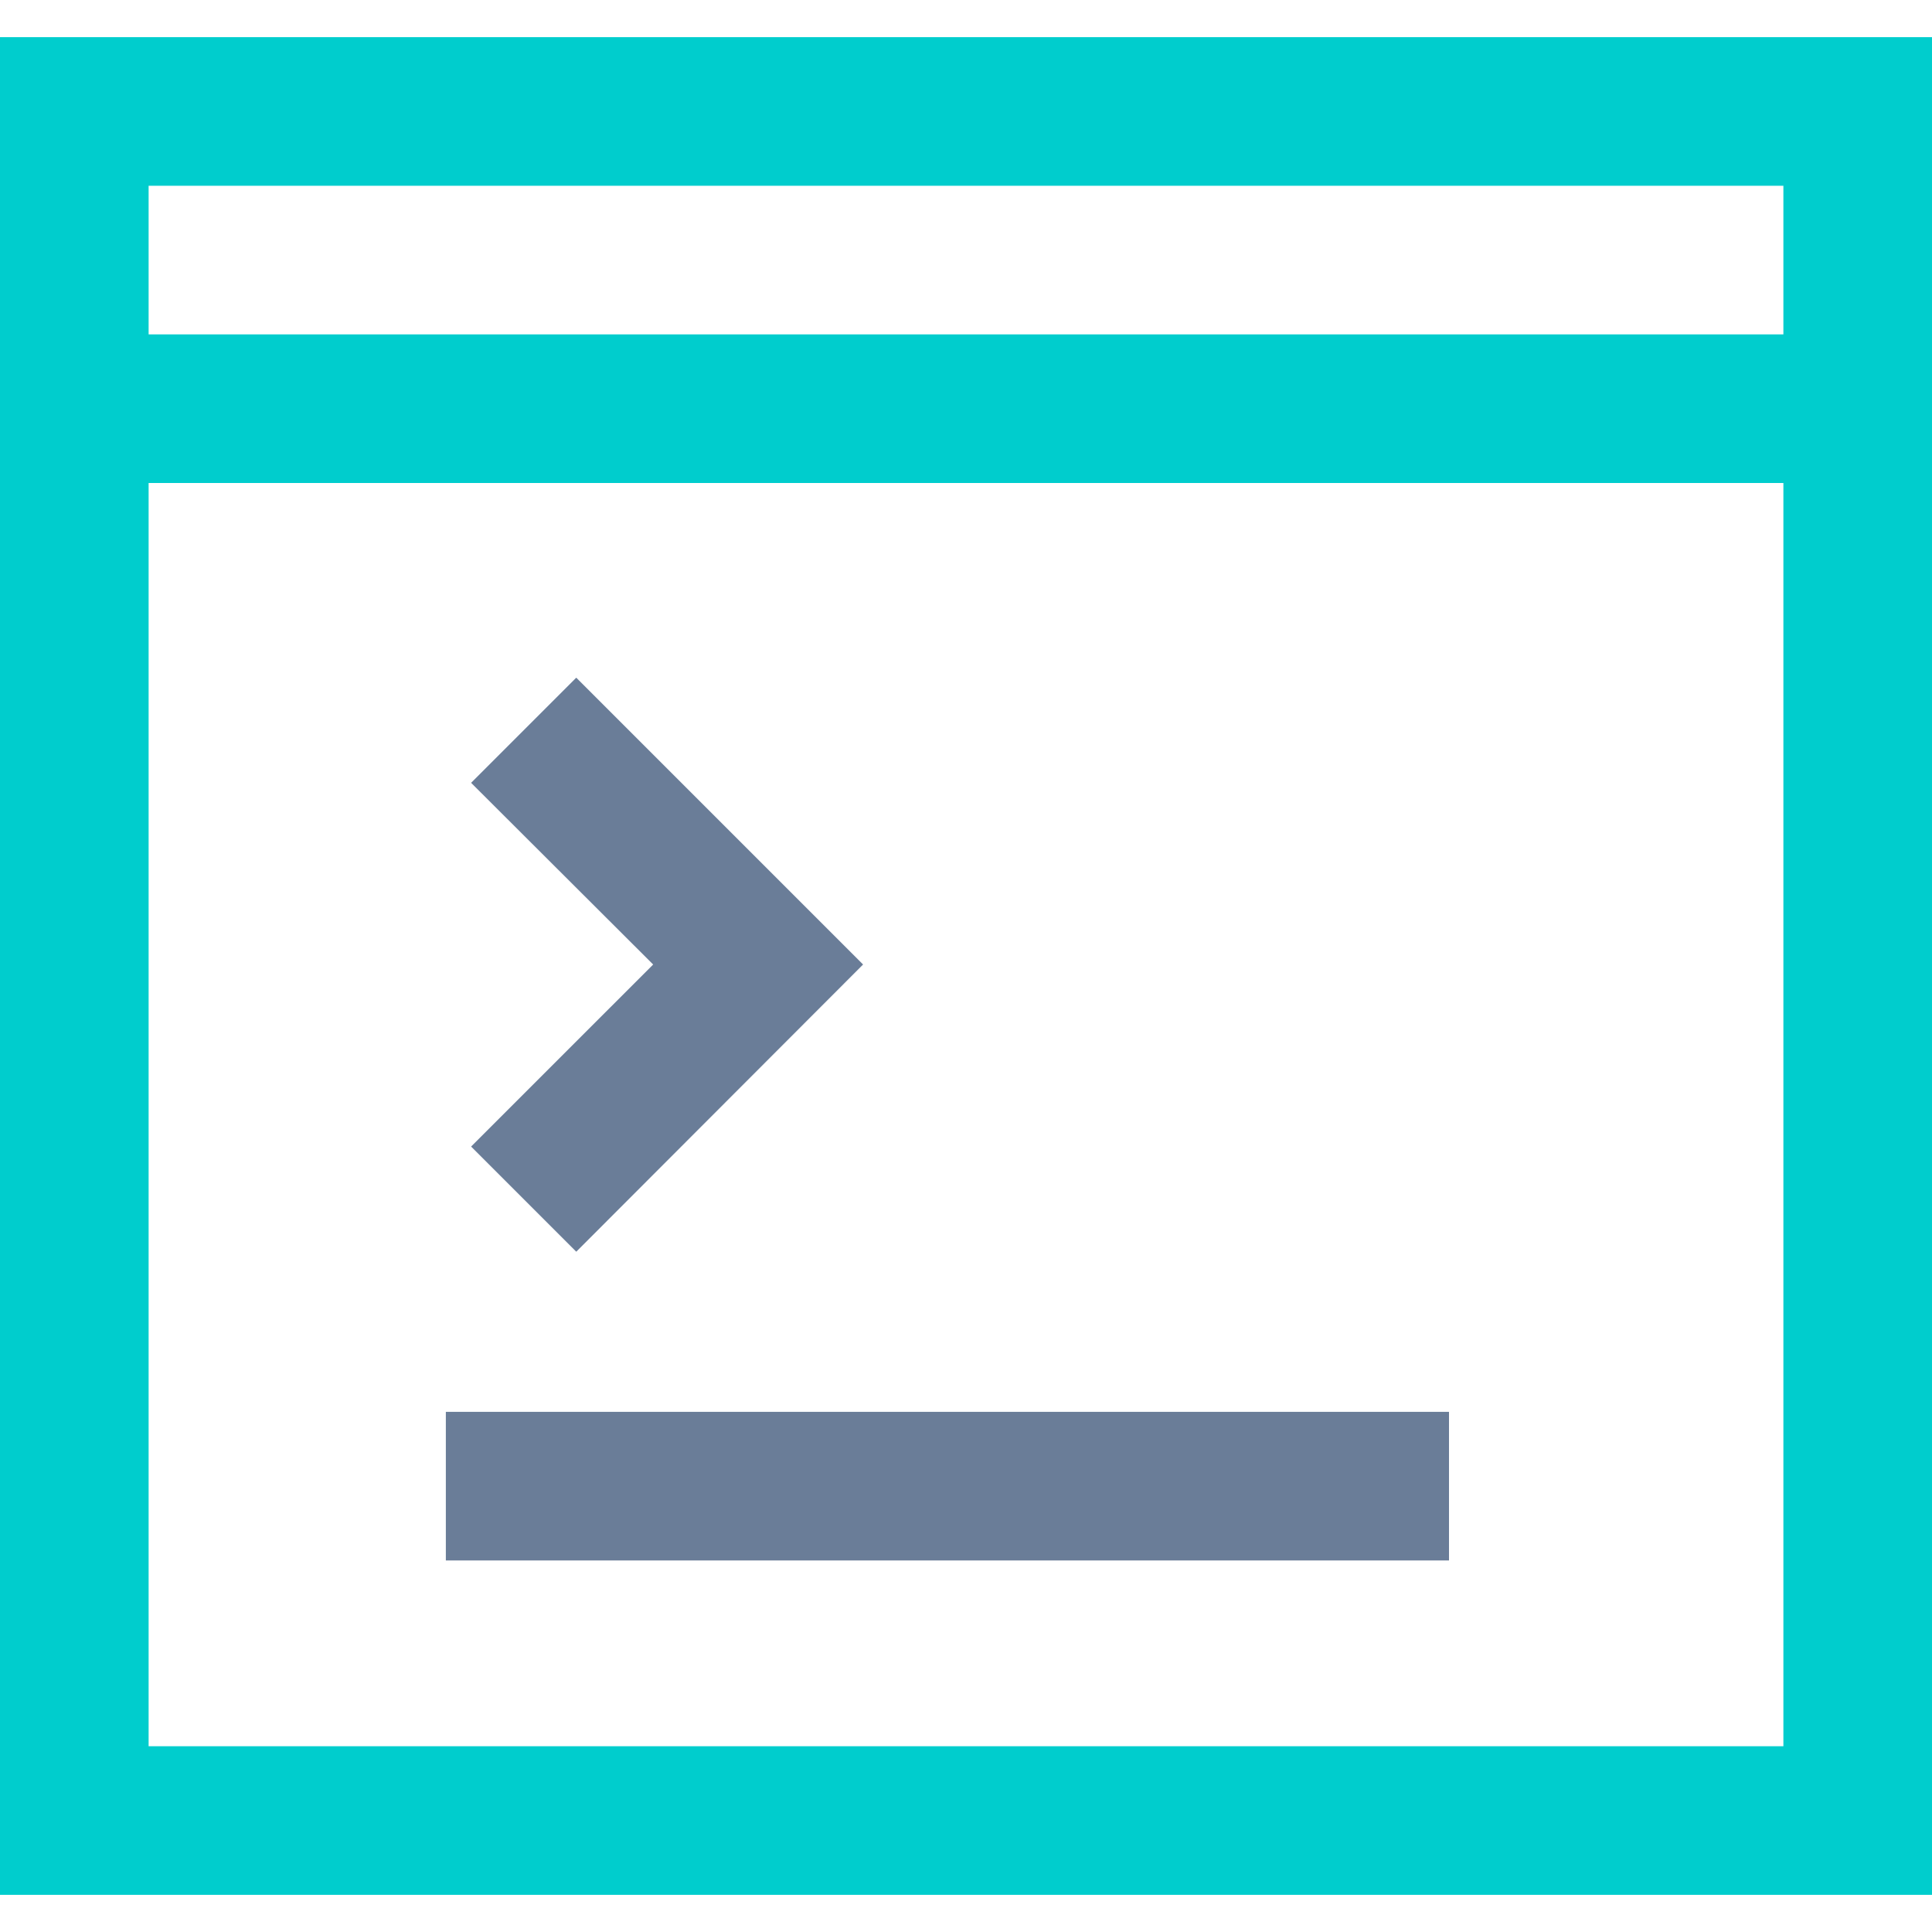
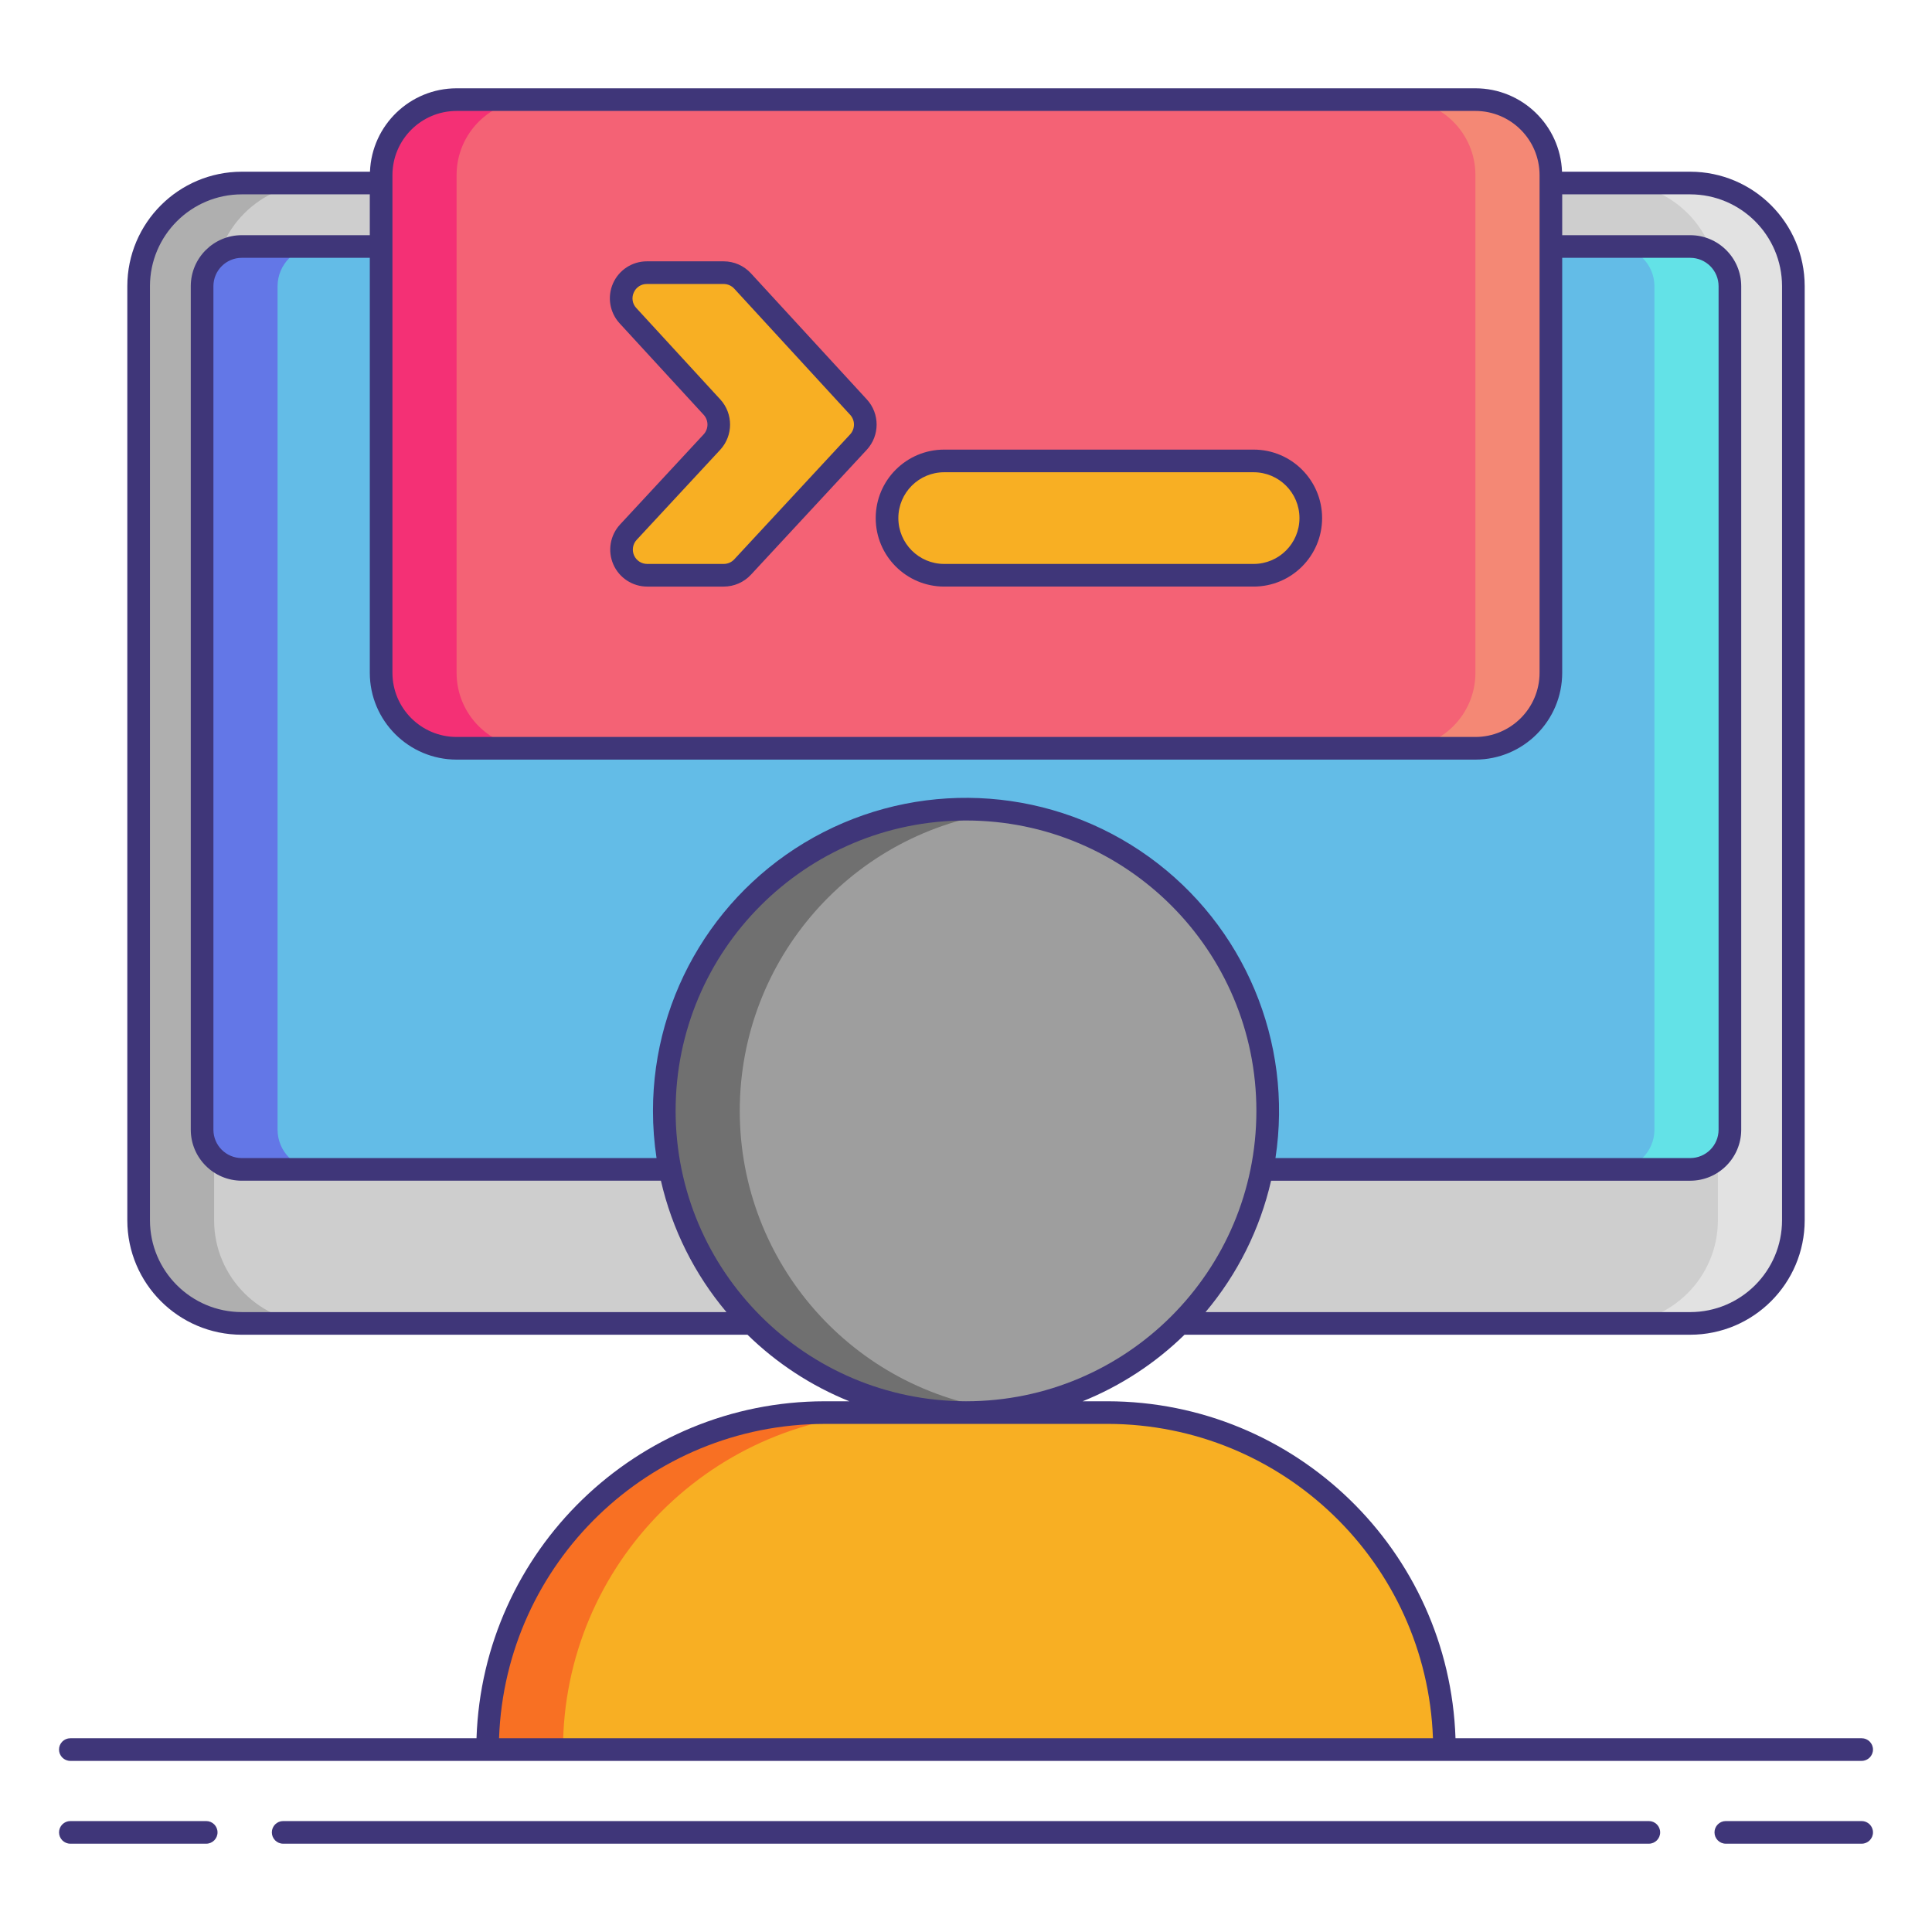
- <svg xmlns="http://www.w3.org/2000/svg" version="1.1" id="Capa_1" x="0px" y="0px" viewBox="0 0 512 512" style="enable-background:new 0 0 512 512;" xml:space="preserve">
-   <polygon style="fill:#6A7D98;" points="152.714,331.717 124.849,303.852 173.095,255.606 124.849,207.458 152.714,179.594   228.726,255.606 " />
-   <path style="fill:#00CDCD;" d="M0,9.846v492.308h512V9.846H0z M472.615,49.231v39.385H39.385V49.231H472.615z M39.385,462.769V128  h433.231v334.769H39.385z" />
-   <rect x="118.154" y="374.154" style="fill:#6A7D98;" width="265.846" height="39.385" />
-   <g>
- </g>
-   <g>
- </g>
-   <g>
- </g>
-   <g>
- </g>
-   <g>
- </g>
-   <g>
- </g>
-   <g>
- </g>
-   <g>
- </g>
-   <g>
- </g>
-   <g>
- </g>
-   <g>
- </g>
-   <g>
- </g>
-   <g>
- </g>
-   <g>
- </g>
-   <g>
- </g>
+ <svg xmlns="http://www.w3.org/2000/svg" height="512" viewBox="0 0 256 256" width="512">
+   <rect fill="#cecece" height="151.106" rx="13.665" width="219.26" x="18.37" y="24.254" />
+   <path d="m28.37 161.695v-123.777a13.681 13.681 0 0 1 13.665-13.664h-10a13.681 13.681 0 0 0 -13.665 13.664v123.777a13.681 13.681 0 0 0 13.665 13.665h10a13.681 13.681 0 0 1 -13.665-13.665z" fill="#afafaf" />
+   <path d="m227.63 161.695v-123.777a13.681 13.681 0 0 0 -13.665-13.665h10a13.681 13.681 0 0 1 13.665 13.665v123.777a13.681 13.681 0 0 1 -13.665 13.665h-10a13.681 13.681 0 0 0 13.665-13.665z" fill="#e2e2e2" />
+   <rect fill="#63bce7" height="122.288" rx="5.256" width="202.442" x="26.779" y="32.662" />
+   <path d="m36.779 149.695v-111.777a5.271 5.271 0 0 1 5.256-5.256h-10a5.271 5.271 0 0 0 -5.256 5.256v111.777a5.271 5.271 0 0 0 5.256 5.256h10a5.271 5.271 0 0 1 -5.256-5.256z" fill="#6377e7" />
+   <path d="m219.221 149.695v-111.777a5.271 5.271 0 0 0 -5.256-5.256h10a5.271 5.271 0 0 1 5.256 5.256v111.777a5.271 5.271 0 0 1 -5.256 5.256h-10a5.271 5.271 0 0 0 5.256-5.256z" fill="#63e2e7" />
+   <circle cx="128" cy="147.199" fill="#9e9e9e" r="39.978" />
+   <path d="m98.022 147.2a39.976 39.976 0 0 1 34.978-39.657 39.978 39.978 0 1 0 0 79.311 39.976 39.976 0 0 1 -34.978-39.654z" fill="#707070" />
+   <path d="m109.249 187.176h37.5a44.65 44.65 0 0 1 44.65 44.65 0 0 0 0 1 0 0h-126.799a0 0 0 0 1 0 0 44.65 44.65 0 0 1 44.649-44.65z" fill="#f8af23" />
+   <path d="m119.249 187.176h-10a44.649 44.649 0 0 0 -44.649 44.65h10a44.649 44.649 0 0 1 44.649-44.65z" fill="#f87023" />
+   <rect fill="#f46275" height="85.951" rx="10" width="155" x="50.5" y="13.201" />
+   <path d="m60.5 89.152v-65.952a10 10 0 0 1 10-10h-10a10 10 0 0 0 -10 10v65.952a10 10 0 0 0 10 10h10a10 10 0 0 1 -10-10z" fill="#f43075" />
+   <path d="m195.5 89.152v-65.952a10 10 0 0 0 -10-10h10a10 10 0 0 1 10 10v65.952a10 10 0 0 1 -10 10h-10a10 10 0 0 0 10-10z" fill="#f48875" />
+   <path d="m85.721 36.128h10.167a3.4 3.4 0 0 1 2.507 1.1l15.368 16.725a3.4 3.4 0 0 1 -.01 4.618l-15.359 16.565a3.4 3.4 0 0 1 -2.5 1.09h-10.125a3.4 3.4 0 0 1 -2.5-5.719l11.07-11.935a3.4 3.4 0 0 0 .01-4.618l-11.135-12.118a3.4 3.4 0 0 1 2.507-5.708z" fill="#f8af23" />
+   <path d="m173.69 68.65a7.575 7.575 0 0 1 -7.575 7.575h-41a7.575 7.575 0 0 1 -7.575-7.575 7.575 7.575 0 0 1 7.575-7.575h41a7.575 7.575 0 0 1 7.575 7.575z" fill="#f8af23" />
+   <g fill="#3f3679">
+     <path d="m27.323 241.3h-18a1.5 1.5 0 1 0 0 3h18a1.5 1.5 0 1 0 0-3z" />
+     <path d="m246.68 241.3h-18a1.5 1.5 0 0 0 0 3h18a1.5 1.5 0 0 0 0-3z" />
+     <path d="m218.479 241.3h-180.958a1.5 1.5 0 0 0 0 3h180.958a1.5 1.5 0 0 0 0-3z" />
+     <path d="m9.32 233.326h237.36a1.5 1.5 0 0 0 0-3h-53.818a46.2 46.2 0 0 0 -46.111-44.65h-3.291a41.59 41.59 0 0 0 13.494-8.817h67.012a15.182 15.182 0 0 0 15.165-15.165v-123.776a15.182 15.182 0 0 0 -15.165-15.165h-16.989a11.5 11.5 0 0 0 -11.477-11.053h-135a11.5 11.5 0 0 0 -11.477 11.053h-16.988a15.182 15.182 0 0 0 -15.165 15.165v123.777a15.182 15.182 0 0 0 15.165 15.165h67.012a41.59 41.59 0 0 0 13.494 8.817h-3.291a46.2 46.2 0 0 0 -46.111 44.65h-53.819a1.5 1.5 0 1 0 0 3zm226.81-195.408v123.777a12.178 12.178 0 0 1 -12.165 12.165h-64.224a41.367 41.367 0 0 0 8.684-17.409h55.54a6.763 6.763 0 0 0 6.756-6.755v-111.778a6.763 6.763 0 0 0 -6.756-6.755h-16.965v-5.41h16.965a12.179 12.179 0 0 1 12.165 12.165zm-149.608 109.282a41.627 41.627 0 0 0 .472 6.251h-54.959a3.76 3.76 0 0 1 -3.756-3.755v-111.778a3.76 3.76 0 0 1 3.756-3.755h16.965v54.99a11.513 11.513 0 0 0 11.5 11.5h135a11.513 11.513 0 0 0 11.5-11.5v-54.99h16.965a3.76 3.76 0 0 1 3.756 3.755v111.777a3.76 3.76 0 0 1 -3.756 3.755h-54.959a41.479 41.479 0 1 0 -82.484-6.25zm-34.522-124a8.51 8.51 0 0 1 8.5-8.5h135a8.51 8.51 0 0 1 8.5 8.5v65.952a8.51 8.51 0 0 1 -8.5 8.5h-135a8.51 8.51 0 0 1 -8.5-8.5zm-32.13 138.495v-123.777a12.179 12.179 0 0 1 12.165-12.165h16.965v5.409h-16.965a6.763 6.763 0 0 0 -6.756 6.755v111.778a6.763 6.763 0 0 0 6.756 6.755h55.54a41.367 41.367 0 0 0 8.684 17.409h-64.224a12.178 12.178 0 0 1 -12.165-12.164zm69.652-14.5a38.478 38.478 0 1 1 38.478 38.481 38.522 38.522 0 0 1 -38.478-38.476zm19.728 41.478h37.5a43.2 43.2 0 0 1 43.124 41.65h-123.748a43.2 43.2 0 0 1 43.124-41.647z" />
+     <path d="m93.245 54.969a1.914 1.914 0 0 1 -.006 2.583l-11.066 11.934a4.9 4.9 0 0 0 3.6 8.239h10.127a4.92 4.92 0 0 0 3.6-1.569l15.359-16.564a4.931 4.931 0 0 0 .015-6.653l-15.374-16.725a4.915 4.915 0 0 0 -3.611-1.586h-10.168a4.9 4.9 0 0 0 -3.611 8.223zm-9.268-16.2a1.858 1.858 0 0 1 1.744-1.139h10.167a1.909 1.909 0 0 1 1.4.616l15.369 16.725a1.914 1.914 0 0 1 -.006 2.583l-15.358 16.562a1.91 1.91 0 0 1 -1.4.609h-10.124a1.9 1.9 0 0 1 -1.4-3.2l11.07-11.933a4.931 4.931 0 0 0 .015-6.653l-11.135-12.119a1.857 1.857 0 0 1 -.342-2.053z" />
+     <path d="m125.111 77.725h41a9.075 9.075 0 1 0 0-18.15h-41a9.075 9.075 0 1 0 0 18.15zm0-15.15h41a6.075 6.075 0 1 1 0 12.15h-41a6.075 6.075 0 1 1 0-12.15z" />
+   </g>
</svg>
